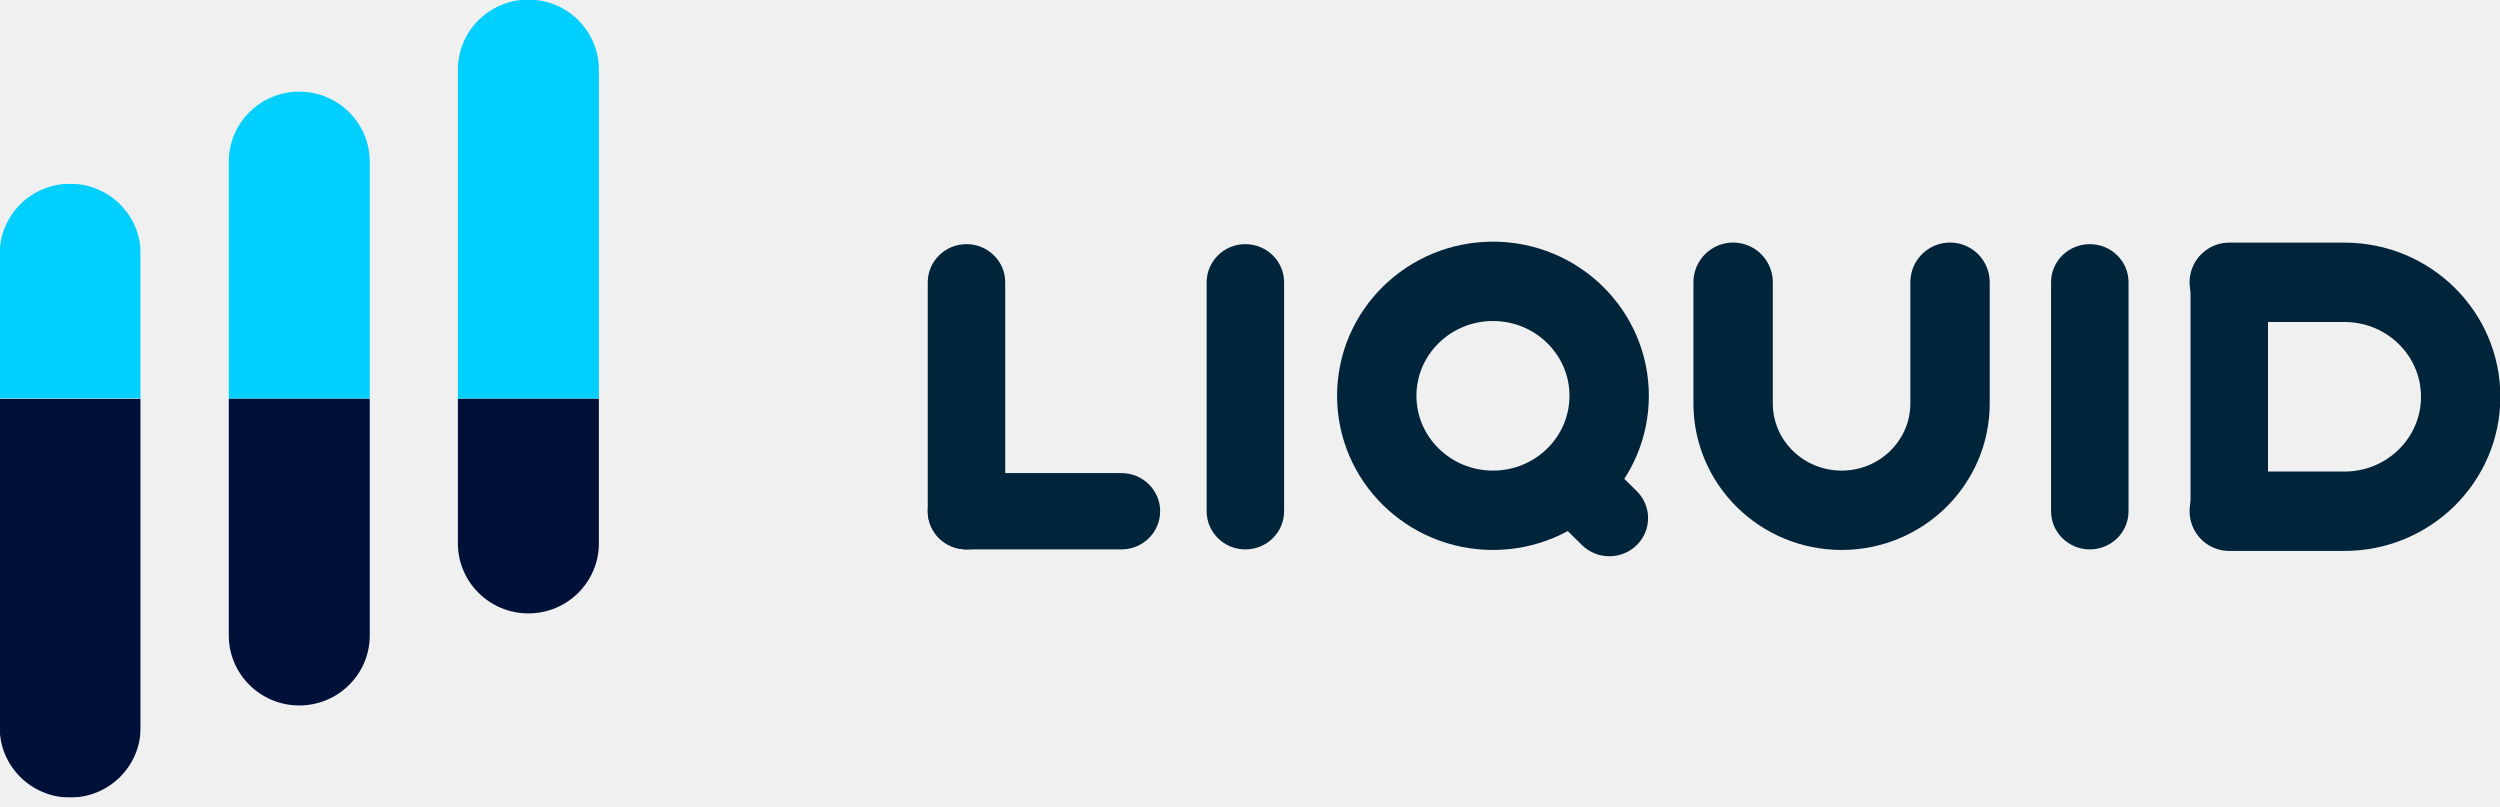
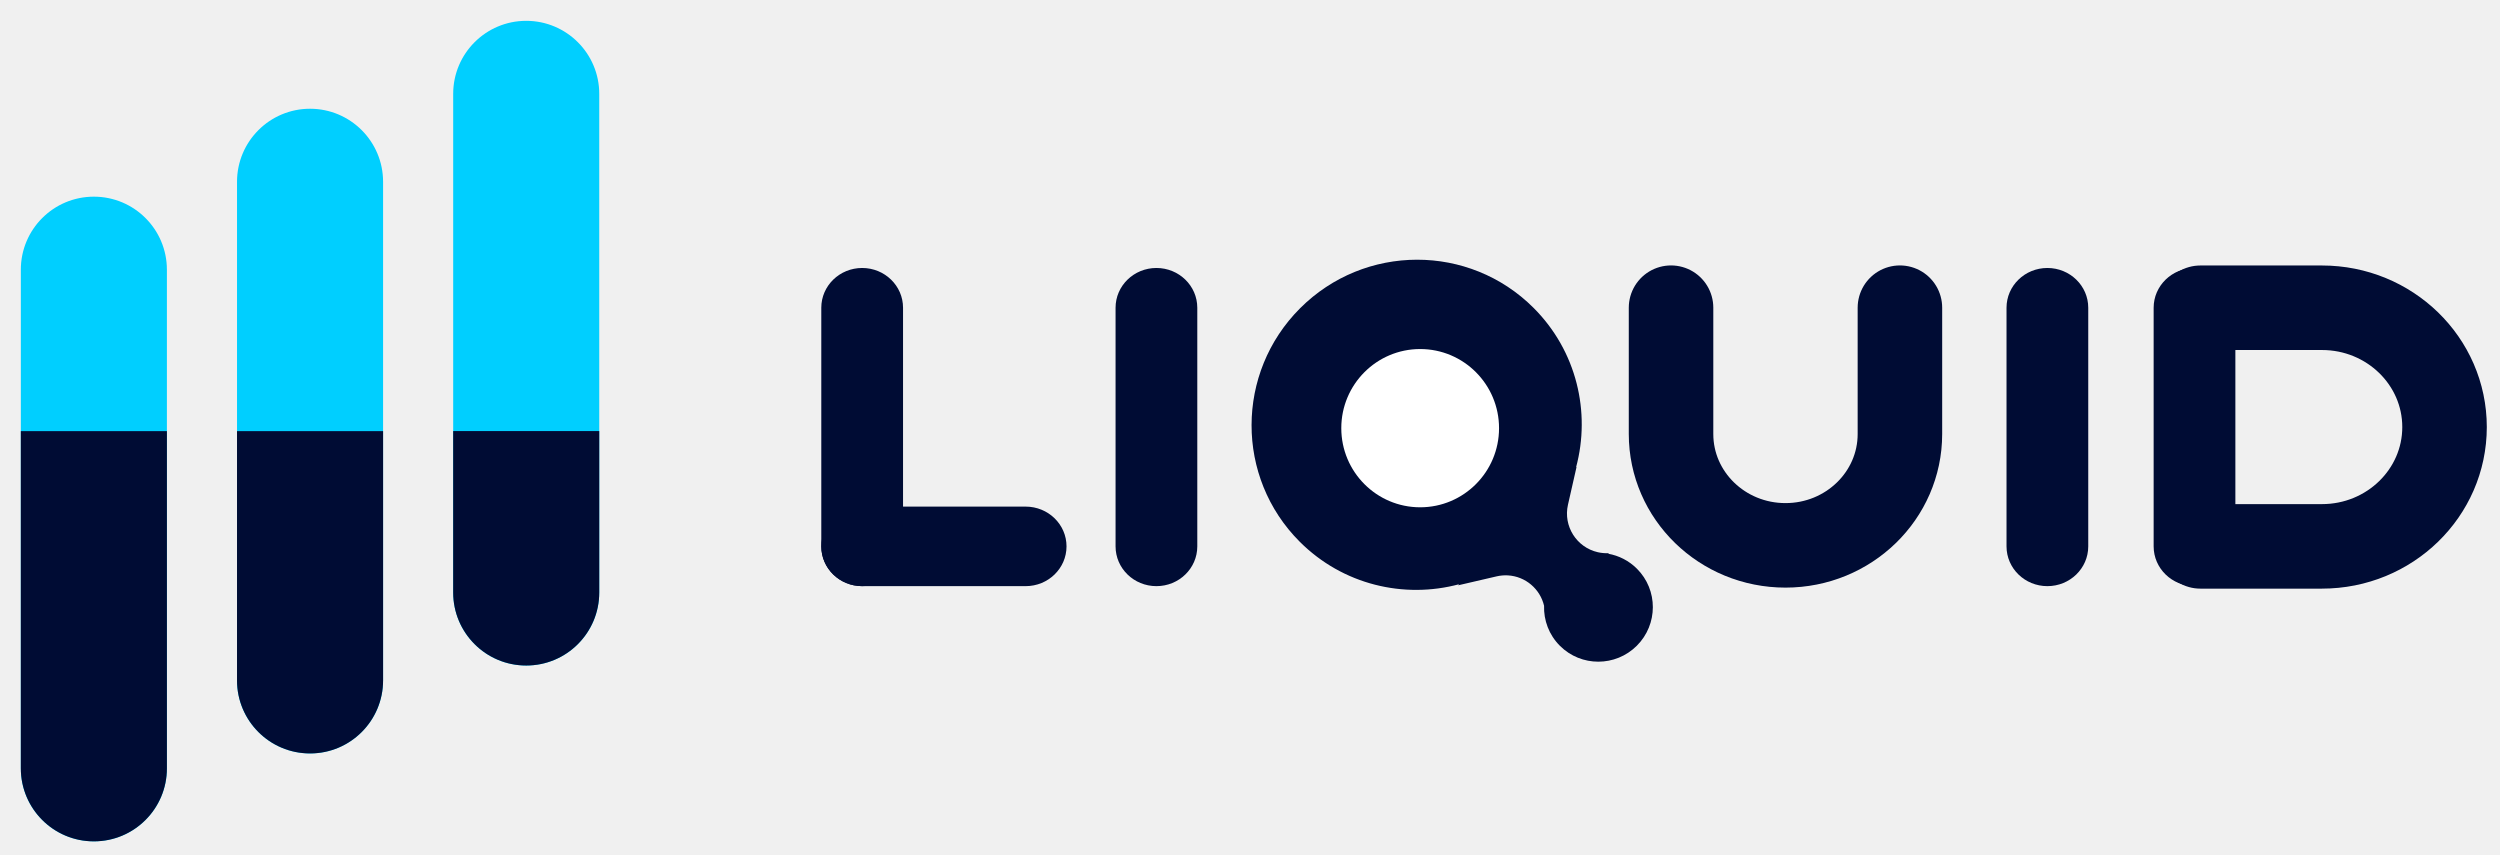
- <svg xmlns="http://www.w3.org/2000/svg" xmlns:xlink="http://www.w3.org/1999/xlink" width="189px" height="61px" viewBox="0 0 189 61" version="1.1">
-   <defs>
-     <polygon id="path-1" points="1.80572926e-20 0.317 1.80572926e-20 30.48 5.329 30.48 10.659 30.48 10.659 0.317" />
-     <polygon id="path-3" points="1.80572926e-20 0.641 1.80572926e-20 16.882 10.659 16.882 10.659 0.641" />
-   </defs>
-   <g id="Desktop" stroke="none" stroke-width="1" fill="none" fill-rule="evenodd" transform="translate(-225, -21)">
-     <g id="Logo-desktop" transform="translate(224, 20)">
-       <g id="Group-9" transform="translate(0.97449, 0.969231)">
-         <g id="Page-1">
-           <path d="M22.65,53.364 C19.707,53.364 17.321,50.991 17.321,48.063 L17.321,30.163 L27.98,30.163 L27.98,48.063 C27.98,50.991 25.594,53.364 22.65,53.364" id="Fill-1" fill="#001139" />
-           <path d="M27.98,30.162 L17.321,30.162 L17.321,12.261 C17.321,9.334 19.707,6.96 22.65,6.96 C25.594,6.96 27.98,9.334 27.98,12.261 L27.98,30.162 Z" id="Fill-3" fill="#00CFFF" />
-           <g id="Group-7" transform="translate(0, 29.84508)">
-             <mask id="mask-2" fill="white">
-               <use xlink:href="#path-1" />
-             </mask>
-             <g id="Clip-6" />
-             <path d="M5.329,30.48 C2.386,30.48 -0,28.106 -0,25.179 L-0,0.317 L10.659,0.317 L10.659,25.179 C10.659,28.106 8.273,30.48 5.329,30.48" id="Fill-5" fill="#001139" mask="url(#mask-2)" />
-           </g>
-           <g id="Group-10" transform="translate(0, 13.28005)">
-             <mask id="mask-4" fill="white">
-               <use xlink:href="#path-3" />
-             </mask>
-             <g id="Clip-9" />
-             <path d="M10.659,16.882 L-0,16.882 L-0,5.942 C-0,3.014 2.386,0.641 5.329,0.641 C8.273,0.641 10.659,3.014 10.659,5.942 L10.659,16.882 Z" id="Fill-8" fill="#00CFFF" mask="url(#mask-4)" />
-           </g>
-           <path d="M39.972,46.404 C37.028,46.404 34.642,44.03 34.642,41.103 L34.642,30.163 L45.301,30.163 L45.301,41.103 C45.301,44.03 42.916,46.404 39.972,46.404" id="Fill-11" fill="#001139" />
-           <path d="M45.301,30.162 L34.642,30.162 L34.642,5.301 C34.642,2.374 37.028,0 39.972,0 C42.916,0 45.301,2.374 45.301,5.301 L45.301,30.162 Z" id="Fill-13" fill="#00CFFF" />
-         </g>
-         <g id="Page-1" transform="translate(70.16326, 18.41539)">
-           <path d="M2.929,23.15 C1.311,23.15 0,21.859 0,20.265 L0,2.958 C0,1.364 1.311,0.073 2.929,0.073 C4.546,0.073 5.857,1.364 5.857,2.958 L5.857,20.265 C5.857,21.859 4.546,23.15 2.929,23.15" id="Fill-1" fill="#00243A" />
-           <path d="M24.013,23.15 C22.395,23.15 21.085,21.859 21.085,20.265 L21.085,2.958 C21.085,1.364 22.395,0.073 24.013,0.073 C25.631,0.073 26.941,1.364 26.941,2.958 L26.941,20.265 C26.941,21.859 25.631,23.15 24.013,23.15" id="Fill-3" fill="#00243A" />
-           <path d="M53.601,22.824 C52.457,23.95 50.603,23.95 49.46,22.824 L48.258,21.64 C47.114,20.514 47.114,18.687 48.258,17.561 C49.401,16.434 51.255,16.434 52.399,17.561 L53.601,18.744 C54.744,19.871 54.744,21.697 53.601,22.824" id="Fill-5" fill="#00243A" />
-           <path d="M87.852,23.15 C86.234,23.15 84.923,21.859 84.923,20.265 L84.923,2.958 C84.923,1.364 86.234,0.073 87.852,0.073 C89.469,0.073 90.78,1.364 90.78,2.958 L90.78,20.265 C90.78,21.859 89.469,23.15 87.852,23.15" id="Fill-7" fill="#00243A" />
-           <path d="M98.394,23.15 C96.776,23.15 95.466,21.859 95.466,20.265 L95.466,2.958 C95.466,1.364 96.776,0.073 98.394,0.073 C100.012,0.073 101.322,1.364 101.322,2.958 L101.322,20.265 C101.322,21.859 100.012,23.15 98.394,23.15" id="Fill-9" fill="#00243A" />
-           <path d="M14.642,23.15 L2.929,23.15 C1.311,23.15 0,21.859 0,20.265 C0,18.672 1.311,17.381 2.929,17.381 L14.642,17.381 C16.26,17.381 17.57,18.672 17.57,20.265 C17.57,21.859 16.26,23.15 14.642,23.15" id="Fill-11" fill="#00243A" />
-           <path d="M42.73,20.192 C37.878,20.192 33.945,16.318 33.945,11.538 C33.945,6.759 37.878,2.885 42.73,2.885 C47.582,2.885 51.515,6.759 51.515,11.538 C51.515,16.318 47.582,20.192 42.73,20.192 Z" id="Stroke-13" stroke="#00243A" stroke-width="6" stroke-linecap="round" />
-           <path d="M60.886,2.953 L60.886,12.115 C60.886,16.576 64.557,20.192 69.086,20.192 C73.613,20.192 77.285,16.576 77.285,12.115 L77.285,2.953" id="Stroke-15" stroke="#00243A" stroke-width="6" stroke-linecap="round" />
-           <path d="M98.394,20.265 L107.105,20.265 C111.957,20.265 115.89,16.391 115.89,11.612 C115.89,6.832 111.957,2.958 107.105,2.958 L98.394,2.958" id="Stroke-17" stroke="#00243A" stroke-width="6" stroke-linecap="round" />
-         </g>
-       </g>
+ <svg xmlns="http://www.w3.org/2000/svg" width="120" height="41" viewBox="0 0 120 41">
+   <g fill="none" fill-rule="evenodd" transform="translate(1 1)">
+     <g transform="translate(20.753)">
+       <rect width="7.011" height="30.945" fill="#00CFFF" rx="3.506" />
+       <path fill="#000C34" d="M0,19.692 L7.011,19.692 L7.011,27.439 C7.011,29.376 5.442,30.945 3.506,30.945 L3.506,30.945 C1.57,30.945 1.12528408e-15,29.376 8.8817842e-16,27.439 L0,19.692 Z" />
    </g>
+     <g transform="translate(0 8.44)">
+       <rect width="7.011" height="30.945" fill="#00CFFF" rx="3.506" />
+       <path fill="#000C34" d="M0,11.253 L7.011,11.253 L7.011,27.439 C7.011,29.376 5.442,30.945 3.506,30.945 L3.506,30.945 C1.57,30.945 -3.90155129e-15,29.376 -8.43769499e-15,27.439 L0,11.253 Z" />
+     </g>
+     <g transform="translate(10.377 4.22)">
+       <rect width="7.011" height="30.945" fill="#00CFFF" rx="3.506" />
+       <path fill="#000C34" d="M0,15.473 L7.011,15.473 L7.011,27.439 C7.011,29.376 5.442,30.945 3.506,30.945 L3.506,30.945 C1.57,30.945 -1.12353278e-15,29.376 -2.22044605e-15,27.439 L0,15.473 Z" />
+     </g>
+     <g transform="translate(38.422 11.815)">
+       <path fill="#000C34" d="M1.962 15.32C.878 15.32 0 14.466 0 13.411L0 1.957C0.0.903.878.048 1.962.048 3.045.048 3.924.903 3.924 1.957L3.924 13.411C3.924 14.466 3.045 15.32 1.962 15.32M16.086 15.32C15.003 15.32 14.125 14.466 14.125 13.411L14.125 1.957C14.125.903 15.003.048 16.086.048 17.17.048 18.048.903 18.048 1.957L18.048 13.411C18.048 14.466 17.17 15.32 16.086 15.32M58.852 15.32C57.769 15.32 56.891 14.466 56.891 13.411L56.891 1.957C56.891.903 57.769.048 58.852.048 59.936.048 60.814.903 60.814 1.957L60.814 13.411C60.814 14.466 59.936 15.32 58.852 15.32" />
+       <path fill="#000C34" d="M9.809,15.32 L1.962,15.32 C0.878,15.32 7.8469805e-05,14.466 7.8469805e-05,13.411 C7.8469805e-05,12.357 0.878,11.502 1.962,11.502 L9.809,11.502 C10.892,11.502 11.771,12.357 11.771,13.411 C11.771,14.466 10.892,15.32 9.809,15.32" />
+       <path stroke="#000C34" stroke-linecap="round" stroke-width="4.057" d="M40.788,1.954 L40.788,8.017 C40.788,10.97 43.247,13.362 46.281,13.362 C49.314,13.362 51.774,10.97 51.774,8.017 L51.774,1.954" />
+       <path fill="#000C34" d="M65.915,15.32 C64.831,15.32 63.953,14.466 63.953,13.411 L63.953,1.957 C63.953,0.903 64.831,0.048 65.915,0.048 C66.998,0.048 67.876,0.903 67.876,1.957 L67.876,13.411 C67.876,14.466 66.998,15.32 65.915,15.32" />
+       <path stroke="#000C34" stroke-linecap="round" stroke-width="4.057" d="M66.195,13.411 L72.031,13.411 C75.281,13.411 77.916,10.847 77.916,7.684 C77.916,4.521 75.281,1.957 72.031,1.957 L66.195,1.957" />
+     </g>
+     <path fill="#000C34" d="M76.432,23.703 C75.734,23.271 74.809,23.33 74.168,23.905 C74.036,24.025 73.92,24.162 73.826,24.313 L72.819,25.93 L72.819,25.855 C71.451,28.227 68.894,29.823 65.966,29.823 C61.596,29.823 58.054,26.269 58.054,21.886 C58.054,17.503 61.596,13.949 65.966,13.949 C68.894,13.949 71.451,15.545 72.819,17.917 L72.819,17.883 L73.815,19.464 C74.376,20.354 75.552,20.621 76.442,20.06 C76.591,19.966 76.726,19.852 76.844,19.721 L76.844,19.76 C77.265,19.466 77.777,19.294 78.329,19.294 C79.769,19.294 80.937,20.465 80.937,21.91 C80.937,23.354 79.769,24.525 78.329,24.525 C77.581,24.525 76.907,24.209 76.432,23.703 Z" transform="rotate(45 69.495 21.886)" />
+     <ellipse cx="67.168" cy="19.552" fill="#FFF" rx="3.786" ry="3.798" />
  </g>
</svg>
